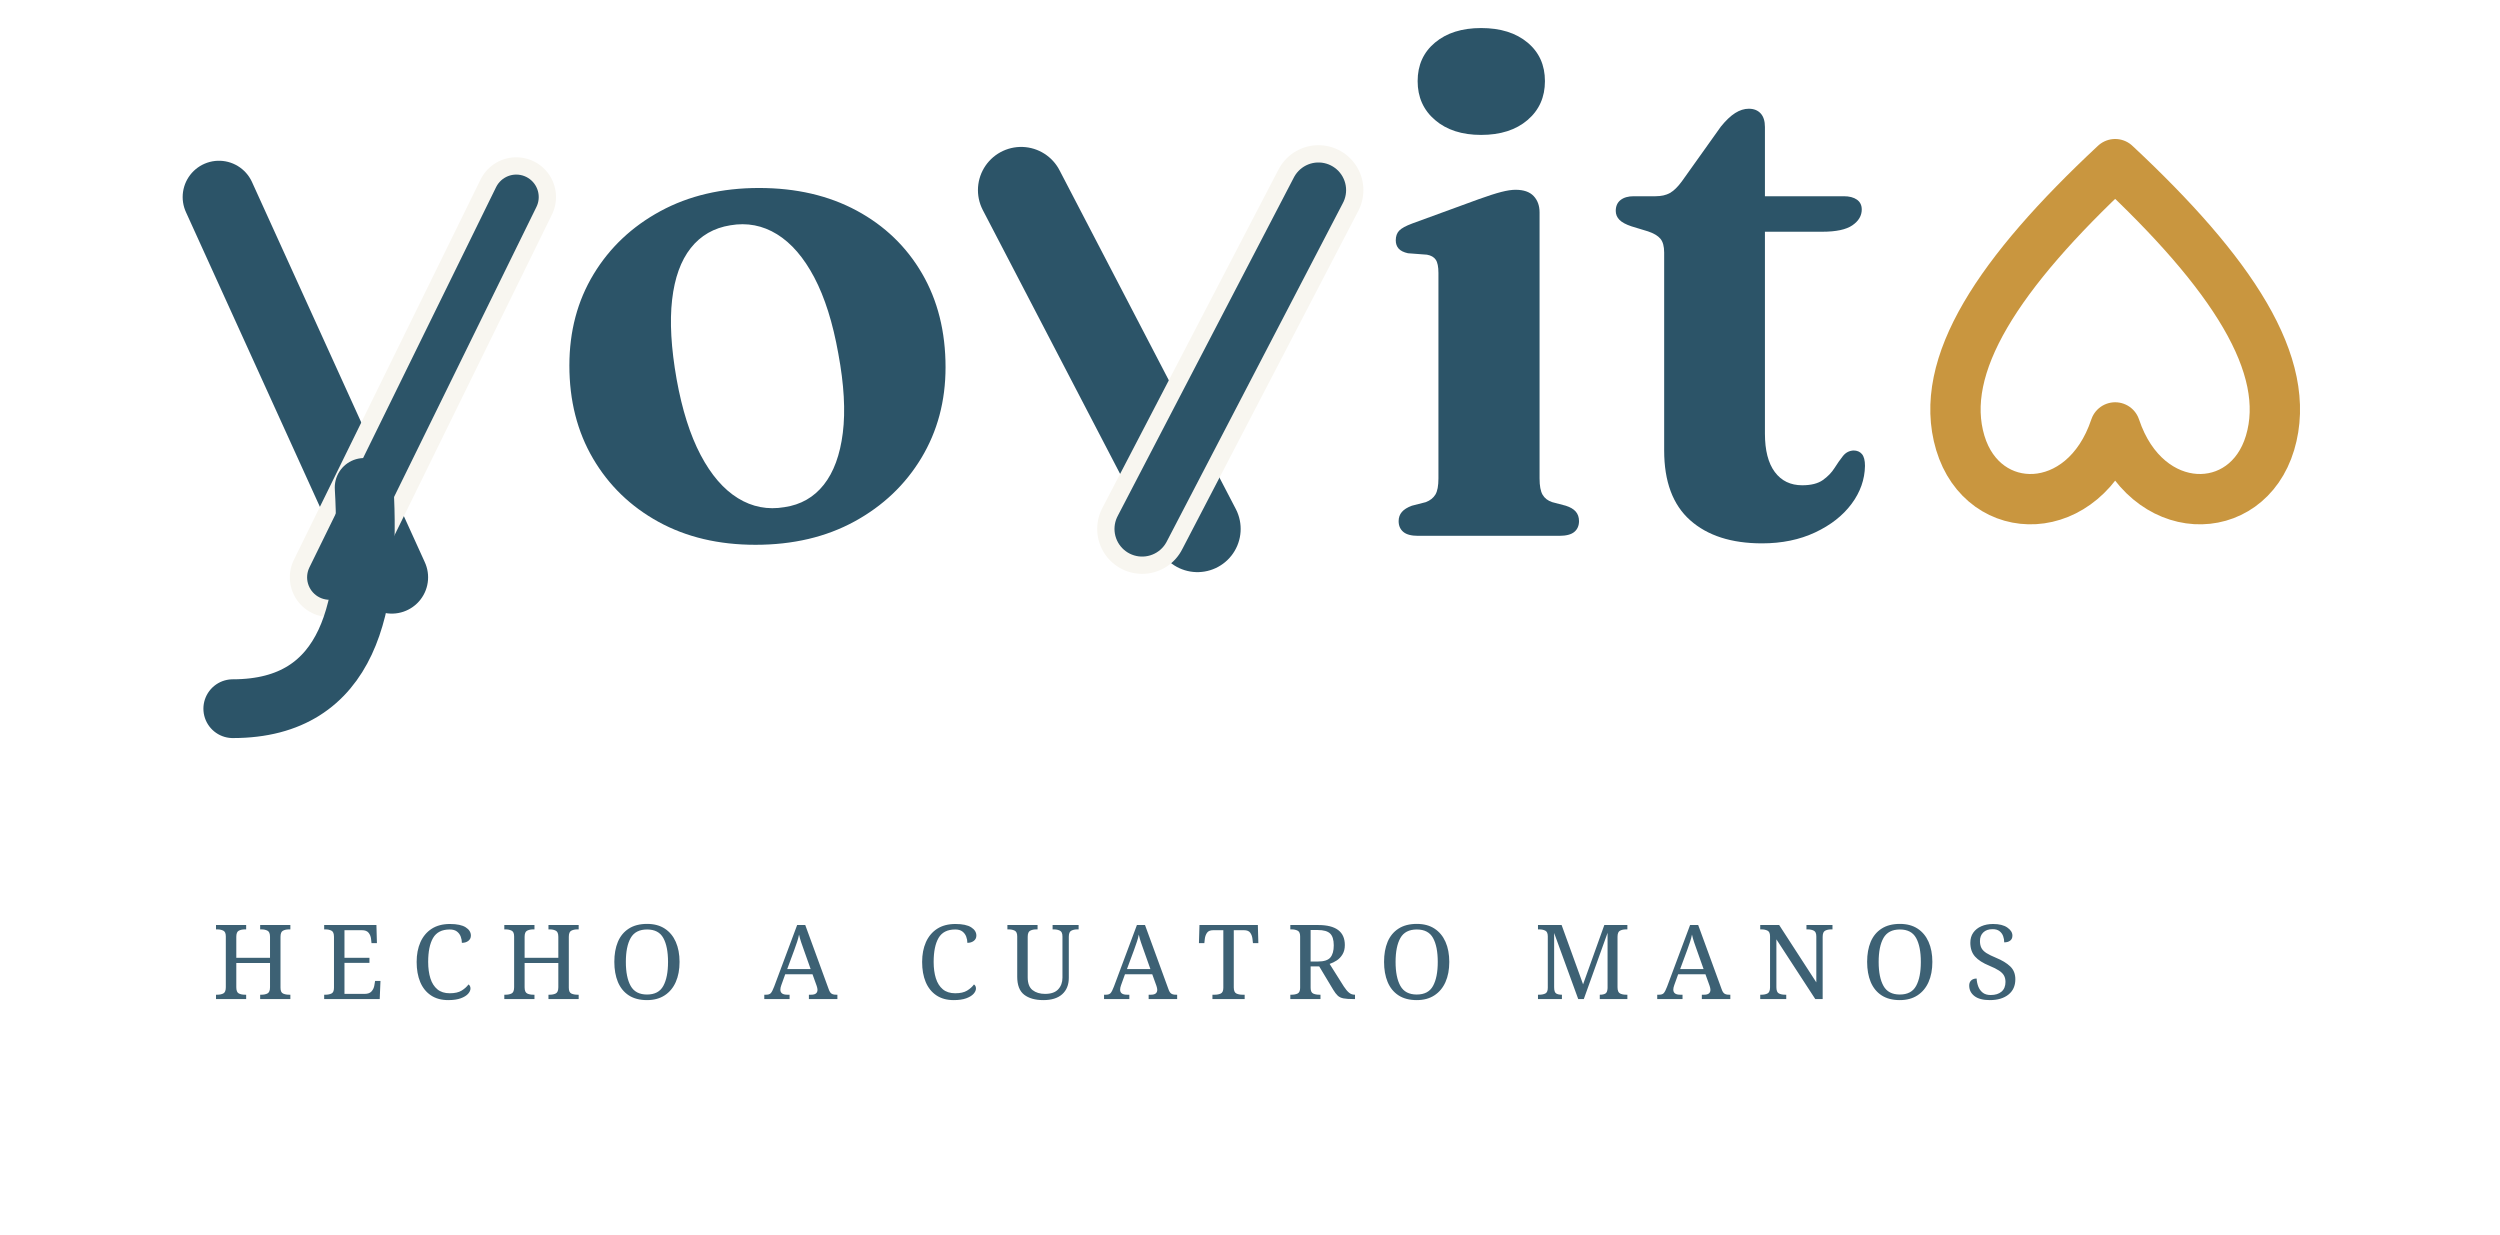
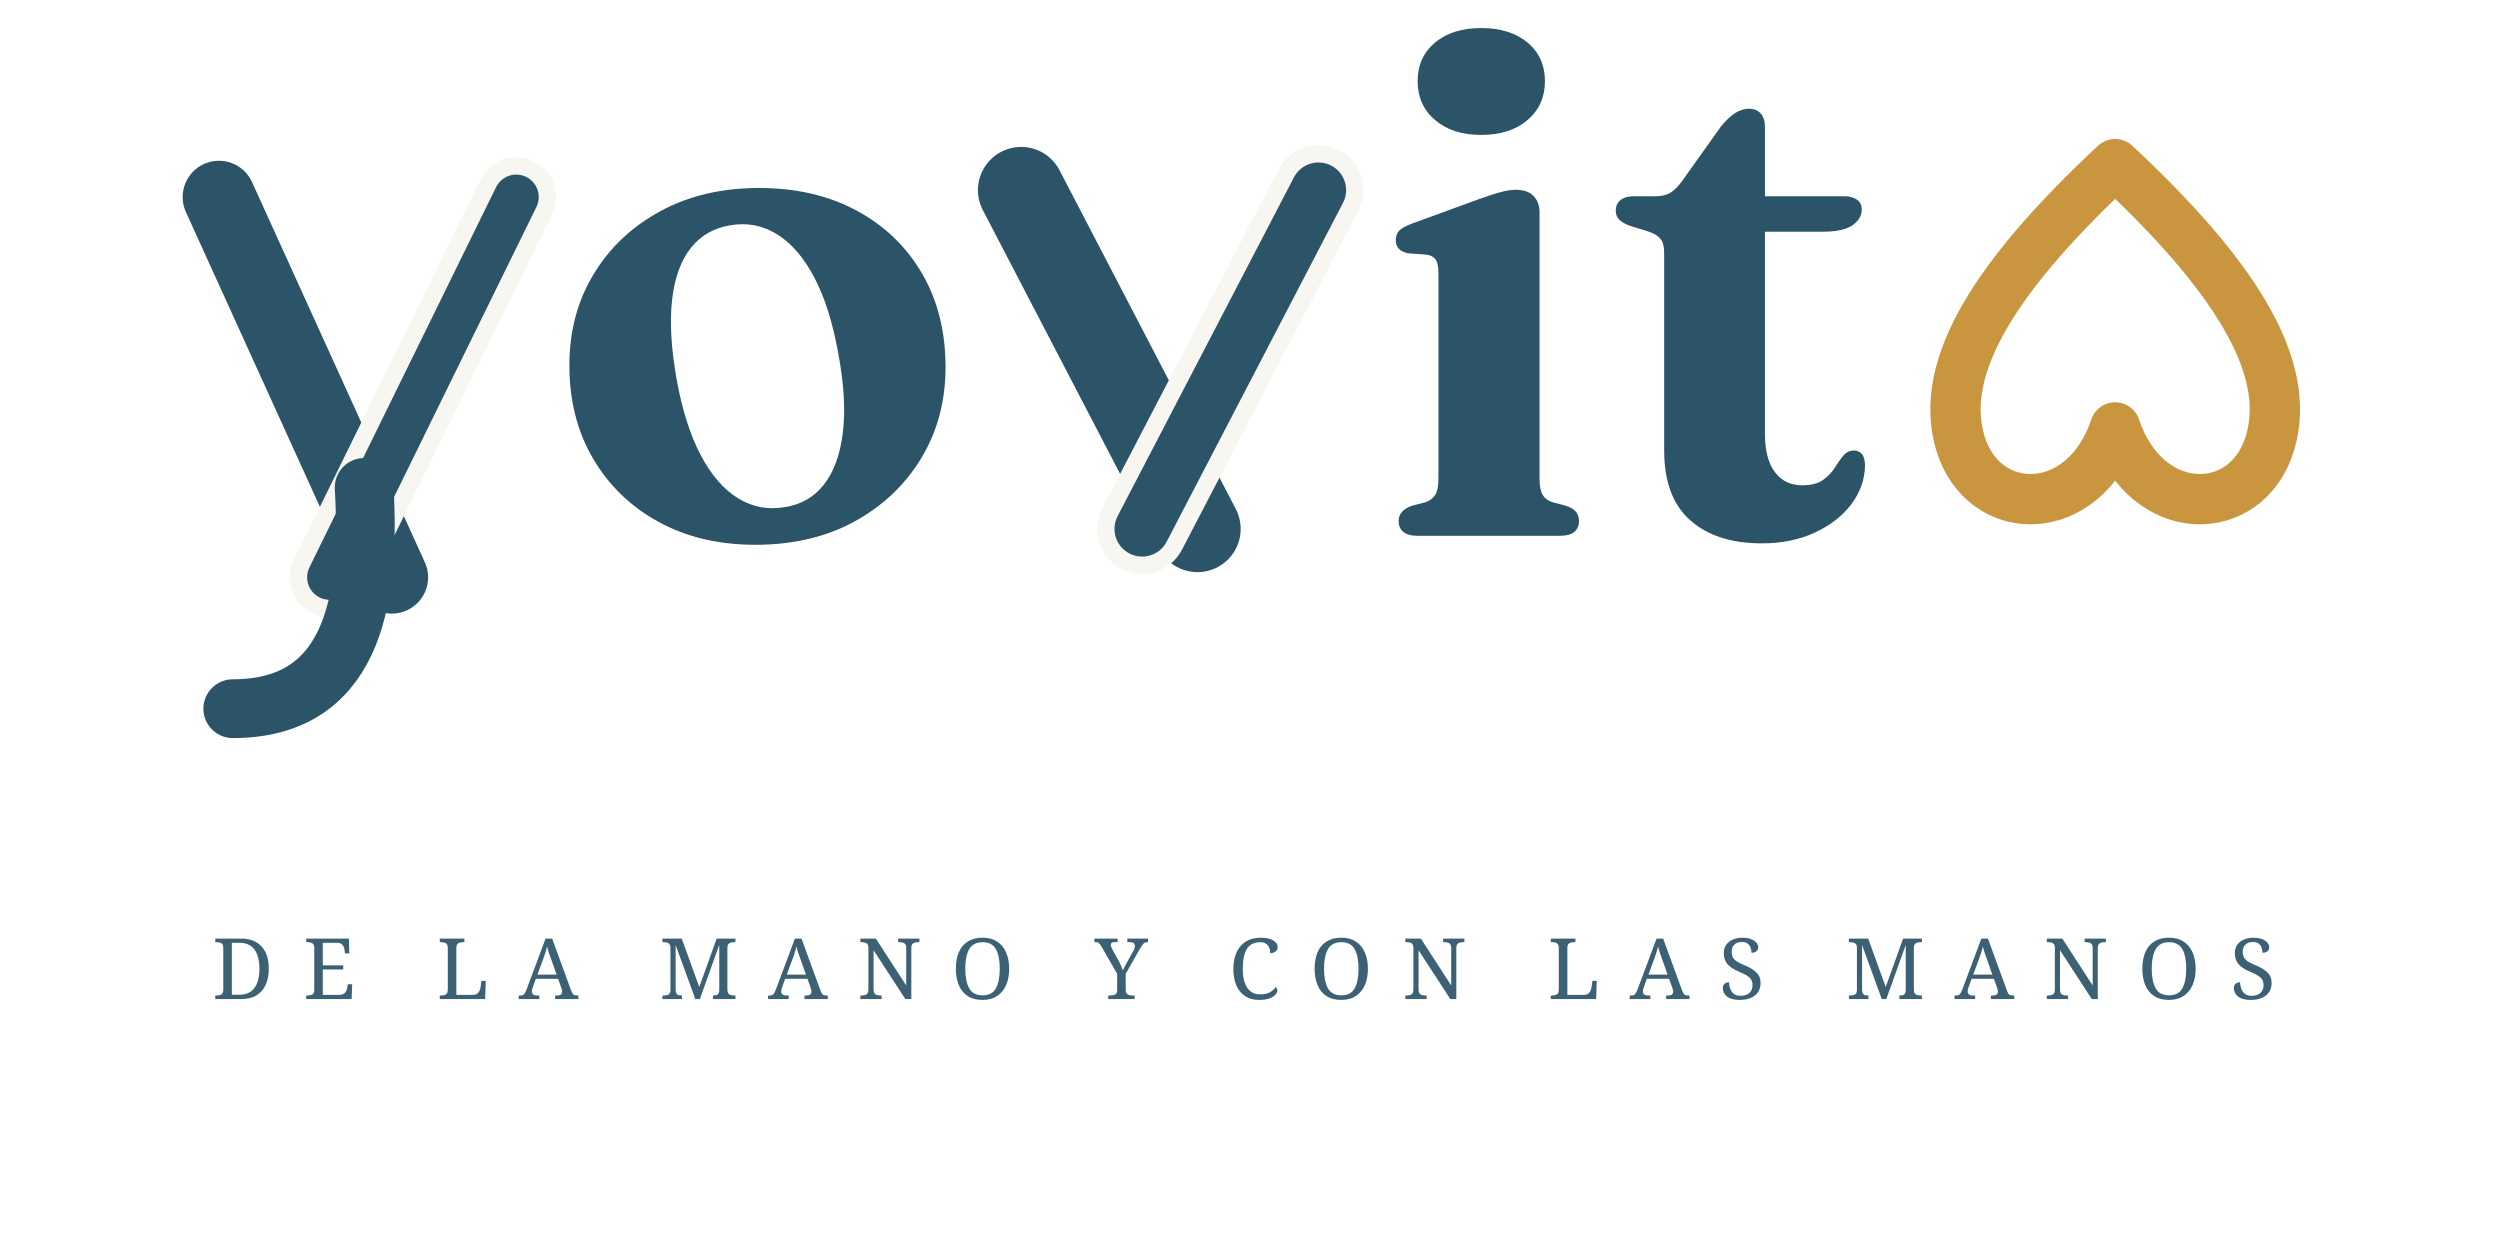
<svg xmlns="http://www.w3.org/2000/svg" viewBox="0 0 867.0 428.4" width="867" height="428" role="img" aria-label="Yovito">
  <path d="M75.60 68.40 L135.60 200.40" stroke="#2C5468" stroke-width="25.20" stroke-linecap="round" fill="none" />
  <path d="M178.80 68.40 L114.00 200.40" stroke="#F8F6F0" stroke-width="27.60" stroke-linecap="round" fill="none" />
  <path d="M178.80 68.40 L114.00 200.40" stroke="#2C5468" stroke-width="15.60" stroke-linecap="round" fill="none" />
  <path d="M126.00 169.20 C128.40 210.00 121.20 246.00 80.40 246.00" stroke="#2C5468" stroke-width="20.40" stroke-linecap="round" fill="none" />
  <g color="#2C5468">
    <path d="M600 970Q755 970 872.0 907.0Q989 844 1054.5 731.5Q1120 619 1120 470Q1120 329 1052.5 217.0Q985 105 866.0 40.0Q747 -25 590 -25Q436 -25 319.5 39.0Q203 103 137.0 215.5Q71 328 71 475Q71 618 138.5 729.5Q206 841 325.0 905.5Q444 970 600 970ZM671 80Q739 90 780.5 142.5Q822 195 833.5 287.0Q845 379 821 508Q798 637 754.0 720.5Q710 804 650.0 841.0Q590 878 520 866Q451 855 409.5 802.5Q368 750 357.5 658.5Q347 567 370 437Q393 309 437.0 225.5Q481 142 541.0 105.0Q601 68 671 80Z" transform="translate(188.40,186.00) scale(0.12448,-0.12448)" fill="currentColor" />
  </g>
  <path d="M354.06 66.00 L415.26 183.60" stroke="#2C5468" stroke-width="30.00" stroke-linecap="round" fill="none" />
  <path d="M457.26 66.00 L396.06 183.60" stroke="#F8F6F0" stroke-width="31.20" stroke-linecap="round" fill="none" />
  <path d="M457.26 66.00 L396.06 183.60" stroke="#2C5468" stroke-width="19.20" stroke-linecap="round" fill="none" />
  <g color="#2C5468">
    <path d="M472 902V160Q472 129 480.5 114.5Q489 100 507 94L545 84Q564 78 573.0 67.5Q582 57 582 41Q582 22 569.0 11.0Q556 0 527 0H133Q105 0 92.0 11.0Q79 22 79 41Q79 56 88.0 66.5Q97 77 116 84L155 94Q173 101 181.5 115.0Q190 129 190 160V733Q190 759 182.5 770.0Q175 781 158 784L105 788Q87 792 79.0 801.0Q71 810 71 824Q71 841 80.5 851.0Q90 861 117 871L303 939Q342 953 365.5 959.0Q389 965 405 965Q439 965 455.5 947.5Q472 930 472 902ZM309 1118Q229 1118 180.5 1159.5Q132 1201 132 1268Q132 1335 180.5 1375.5Q229 1416 309 1416Q390 1416 438.5 1375.5Q487 1335 487 1268Q487 1201 438.5 1159.5Q390 1118 309 1118Z" transform="translate(475.26,186.00) scale(0.12448,-0.12448)" fill="currentColor" />
    <path d="M126 849 80 863Q56 871 46.0 881.5Q36 892 36 906Q36 926 49.5 936.5Q63 947 86 947H147Q171 947 187.0 956.0Q203 965 220 988L329 1141Q350 1167 369.0 1179.0Q388 1191 407 1191Q428 1191 440.0 1178.0Q452 1165 452 1140V285Q452 215 479.5 178.0Q507 141 556 141Q593 141 613.5 155.5Q634 170 646.0 189.0Q658 208 669.5 222.5Q681 237 699 238Q714 238 722.5 228.0Q731 218 731 195Q730 138 693.5 89.0Q657 40 592.0 9.5Q527 -21 444 -21Q316 -21 243.5 43.5Q171 108 171 238V790Q171 816 160.5 828.5Q150 841 126 849ZM341 848V947H672Q695 947 708.5 937.5Q722 928 722 910Q722 884 696.0 866.0Q670 848 612 848Z" transform="translate(555.98,186.00) scale(0.12448,-0.12448)" fill="currentColor" />
  </g>
  <path d="M733.82 56.98 C693.50 94.61 672.00 126.86 680.06 153.74 C688.13 180.62 723.07 180.62 733.82 148.37 C744.58 180.62 779.52 180.62 787.58 153.74 C795.65 126.86 774.14 94.61 733.82 56.98 Z" stroke="#C9963F" stroke-width="17.47" fill="none" stroke-linejoin="round" />
-   <text x="73.2" y="346.8" font-family="Fraunces, Georgia, serif" font-size="36.0" letter-spacing="9.00" fill="#2C5468" opacity=".92">HECHO A CUATRO MANOS</text>
+   <text x="73.2" y="346.8" font-family="Fraunces, Georgia, serif" font-size="29.4" letter-spacing="10.20" fill="#2C5468" opacity=".92">DE LA MANO Y CON LAS MANOS</text>
</svg>
